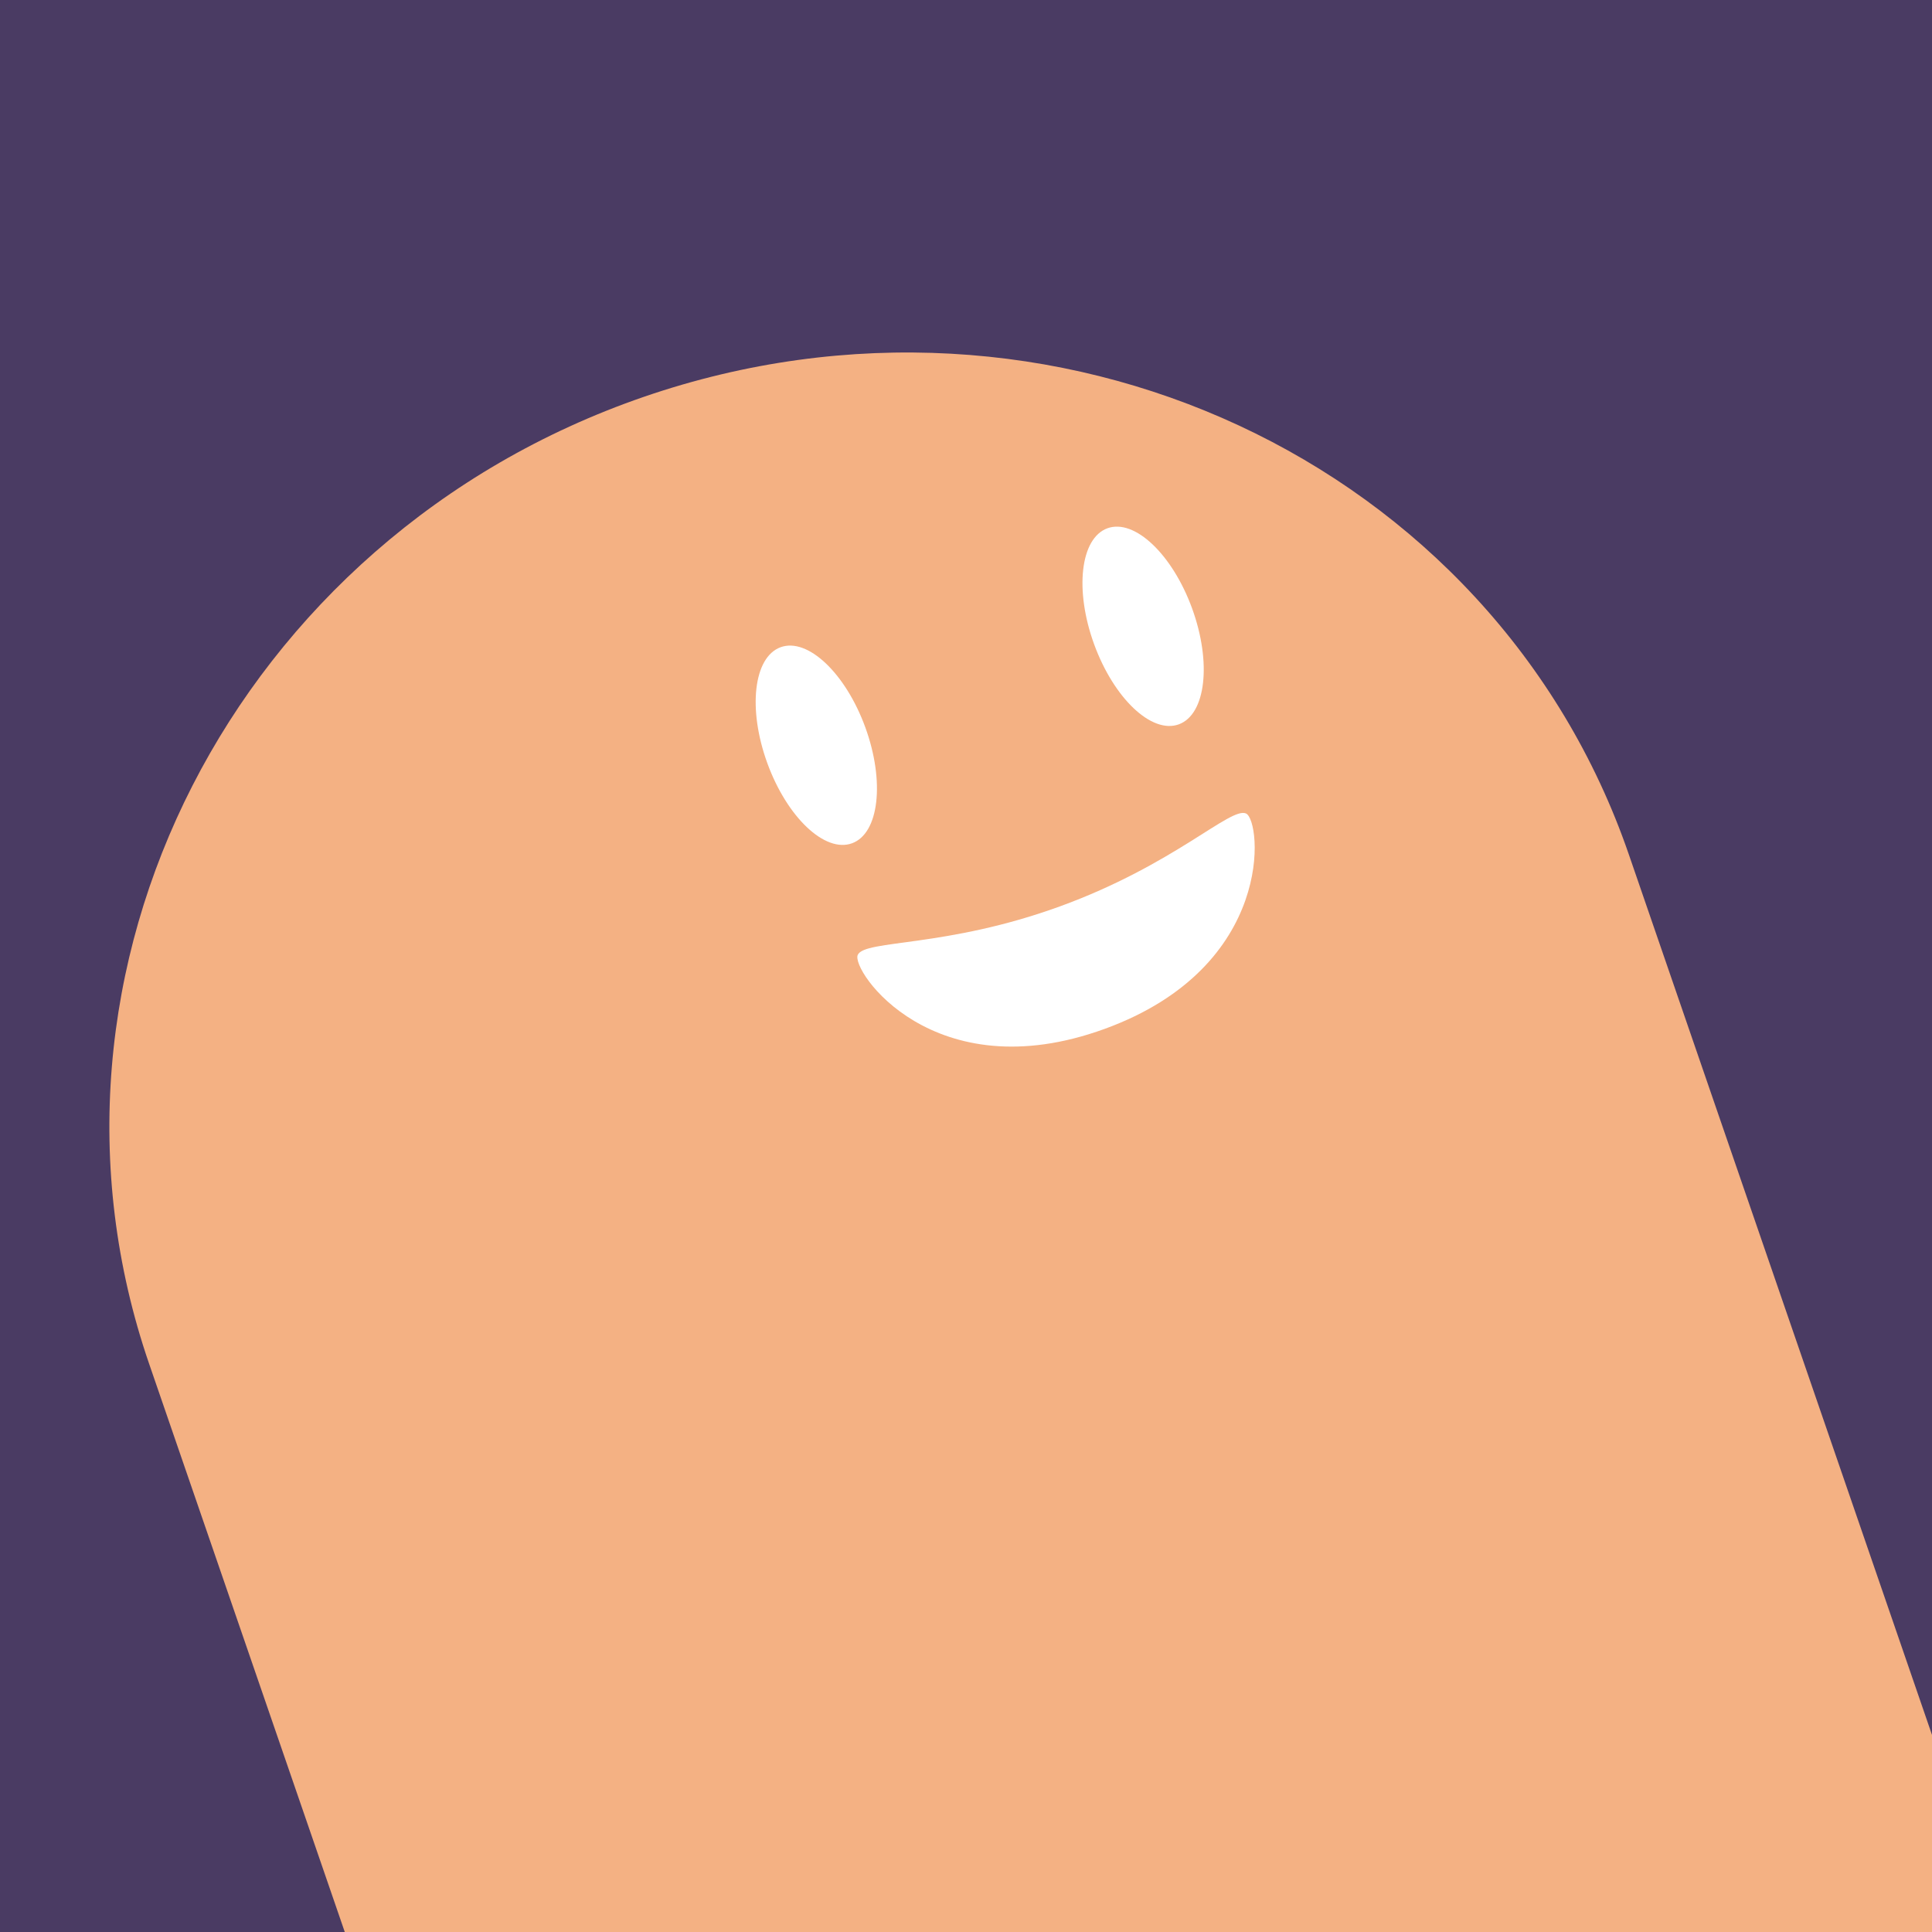
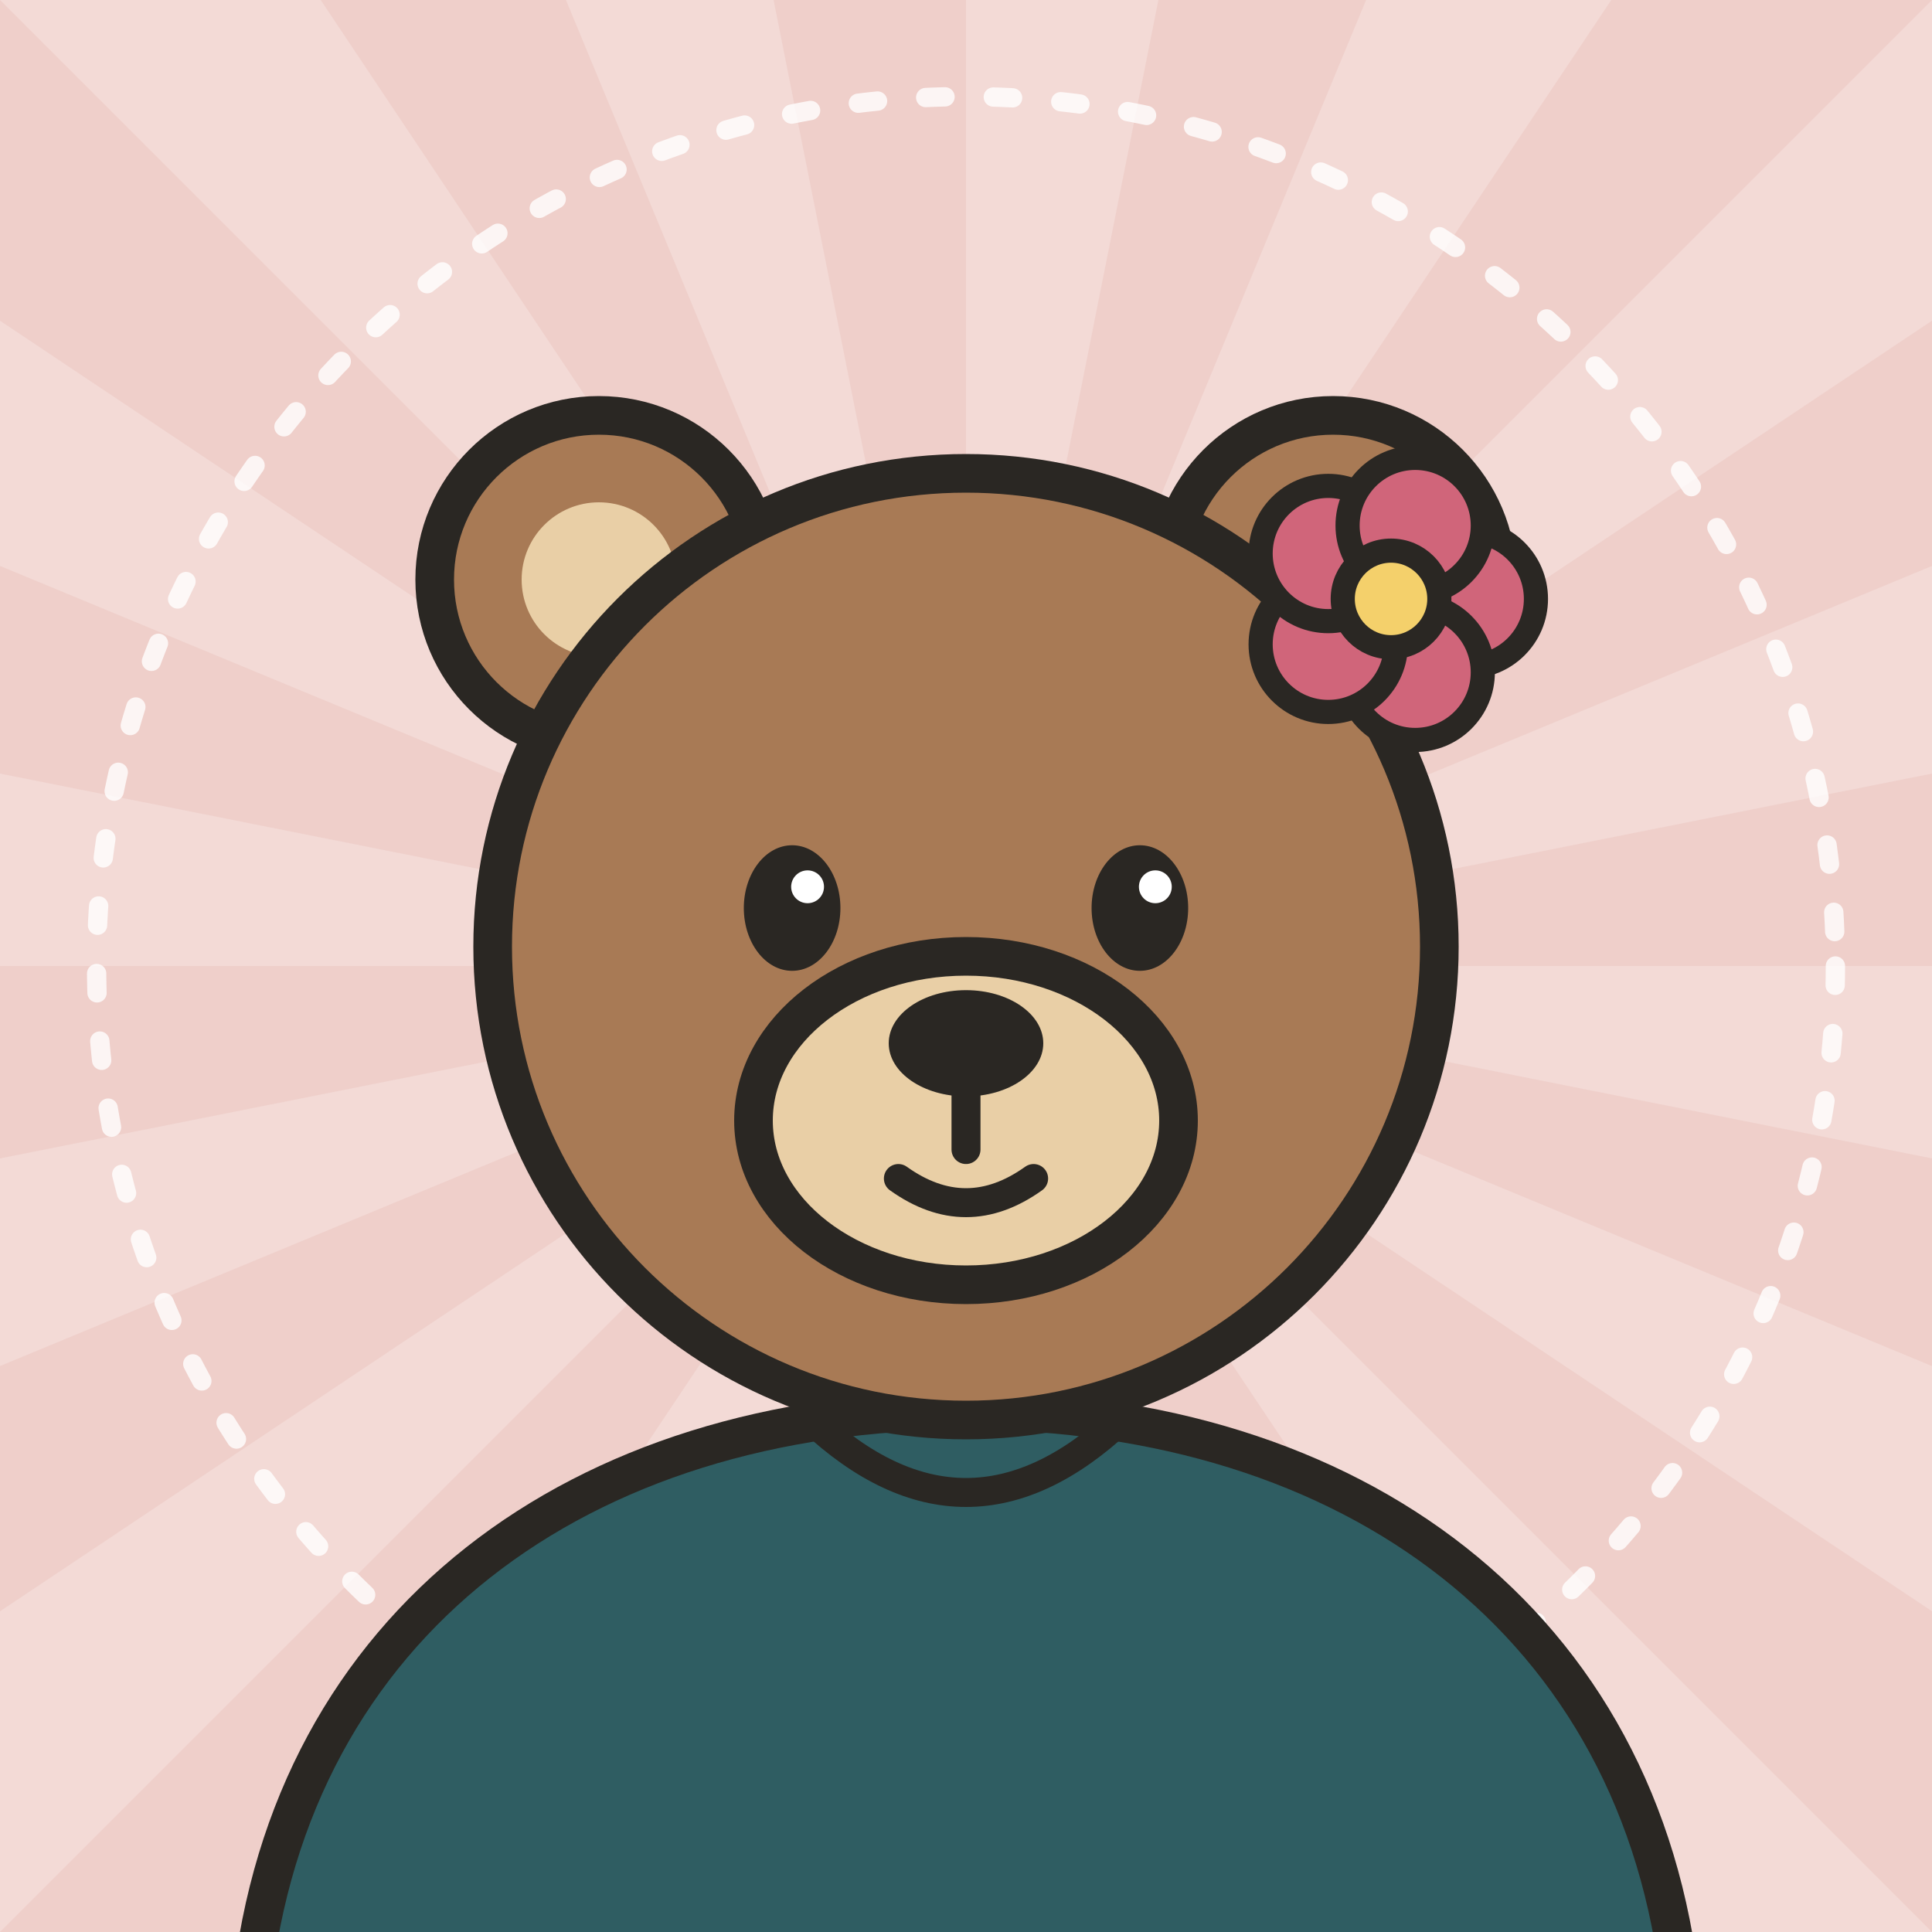
- <svg xmlns="http://www.w3.org/2000/svg" viewBox="0 0 100 100" fill="none" shape-rendering="auto">
-   <mask id="viewboxMask">
-     <rect width="100" height="100" rx="0" ry="0" x="0" y="0" fill="#fff" />
-   </mask>
-   <g mask="url(#viewboxMask)">
-     <rect fill="#4a3b63" width="100" height="100" x="0" y="0" />
-     <g transform="translate(5 5) scale(0.9)">
-       <g transform="translate(1, 4) rotate(-19 50 70)">
-         <path d="M95 53.33C95 29.4 74.85 10 50 10S5 29.4 5 53.33V140h90V53.33Z" fill="#f4b183" />
-         <g transform="translate(29 33)">
-           <g transform="translate(13, -14) rotate(-1 21 21)">
-             <g transform="translate(0 5)">
-               <path d="M14 8c0 3.31-1.34 6-3 6s-3-2.69-3-6 1.34-6 3-6 3 2.69 3 6ZM34 8c0 3.31-1.34 6-3 6s-3-2.69-3-6 1.34-6 3-6 3 2.69 3 6Z" fill="#ffffff" />
-             </g>
-             <g transform="translate(6 23)">
-               <path d="M15 11C4.52 11 2.42 2.82 3.12 2.14 3.82 1.46 8.02 3.5 15 3.5c6.99 0 11.18-2.04 11.88-1.36.7.68-1.4 8.86-11.88 8.86Z" fill="#ffffff" />
-             </g>
-           </g>
-         </g>
-       </g>
-     </g>
-   </g>
+ <svg xmlns="http://www.w3.org/2000/svg" viewBox="0 0 200 200">
+   <rect width="200" height="200" fill="#efcfca" />
+   <path d="M100 100 L250.0 100.0 L247.1 129.3 Z M100 100 L238.6 157.4 L224.7 183.3 Z M100 100 L206.1 206.1 L183.3 224.7 Z M100 100 L157.4 238.6 L129.3 247.1 Z M100 100 L100.0 250.0 L70.7 247.1 Z M100 100 L42.6 238.6 L16.7 224.7 Z M100 100 L-6.1 206.1 L-24.7 183.3 Z M100 100 L-38.6 157.4 L-47.1 129.3 Z M100 100 L-50.0 100.0 L-47.1 70.7 Z M100 100 L-38.6 42.6 L-24.7 16.7 Z M100 100 L-6.1 -6.1 L16.7 -24.7 Z M100 100 L42.6 -38.6 L70.7 -47.1 Z M100 100 L100.0 -50.0 L129.3 -47.1 Z M100 100 L157.4 -38.6 L183.3 -24.7 Z M100 100 L206.1 -6.1 L224.7 16.7 Z M100 100 L238.6 42.6 L247.1 70.7 Z" fill="#fff" opacity=".22" />
+   <circle cx="100" cy="100" r="90" fill="none" stroke="#fff" stroke-width="2" stroke-dasharray="2 5" stroke-linecap="round" opacity=".8" />
+   <path d="M26 206 C30 168 60 146 100 146 C140 146 170 168 174 206 Z" fill="#2f5d62" stroke="#2a2723" stroke-width="4" stroke-linejoin="round" stroke-linecap="round" />
+   <path d="M84 147 Q100 162 116 147" fill="none" stroke="#2a2723" stroke-width="3" stroke-linejoin="round" stroke-linecap="round" />
+   <circle cx="62" cy="60" r="17" fill="#a87a55" stroke="#2a2723" stroke-width="4" stroke-linejoin="round" stroke-linecap="round" />
+   <circle cx="138" cy="60" r="17" fill="#a87a55" stroke="#2a2723" stroke-width="4" stroke-linejoin="round" stroke-linecap="round" />
+   <circle cx="62" cy="60" r="8" fill="#e9cfa6" />
+   <circle cx="138" cy="60" r="8" fill="#e9cfa6" />
+   <circle cx="100" cy="98" r="49" fill="#a87a55" stroke="#2a2723" stroke-width="4" stroke-linejoin="round" stroke-linecap="round" />
+   <ellipse cx="100" cy="116" rx="22" ry="17" fill="#e9cfa6" stroke="#2a2723" stroke-width="4" stroke-linejoin="round" stroke-linecap="round" />
+   <ellipse cx="82" cy="94" rx="5" ry="6.5" fill="#2a2723" />
+   <ellipse cx="118" cy="94" rx="5" ry="6.5" fill="#2a2723" />
+   <circle cx="83.6" cy="91.8" r="1.7" fill="#fff" />
+   <circle cx="119.6" cy="91.8" r="1.7" fill="#fff" />
+   <ellipse cx="100" cy="108" rx="8" ry="5.5" fill="#2a2723" />
+   <path d="M100 113 L100 119 M93 122 Q100 127 107 122" fill="none" stroke="#2a2723" stroke-width="3" stroke-linejoin="round" stroke-linecap="round" />
+   <circle cx="152.0" cy="62.0" r="7" fill="#d0657a" stroke="#2a2723" stroke-width="2.5" stroke-linejoin="round" stroke-linecap="round" />
+   <circle cx="146.5" cy="69.6" r="7" fill="#d0657a" stroke="#2a2723" stroke-width="2.5" stroke-linejoin="round" stroke-linecap="round" />
+   <circle cx="137.5" cy="66.7" r="7" fill="#d0657a" stroke="#2a2723" stroke-width="2.5" stroke-linejoin="round" stroke-linecap="round" />
+   <circle cx="137.5" cy="57.3" r="7" fill="#d0657a" stroke="#2a2723" stroke-width="2.5" stroke-linejoin="round" stroke-linecap="round" />
+   <circle cx="146.5" cy="54.4" r="7" fill="#d0657a" stroke="#2a2723" stroke-width="2.5" stroke-linejoin="round" stroke-linecap="round" />
+   <circle cx="144" cy="62" r="5" fill="#f4d06b" stroke="#2a2723" stroke-width="2.5" stroke-linejoin="round" stroke-linecap="round" />
</svg>
